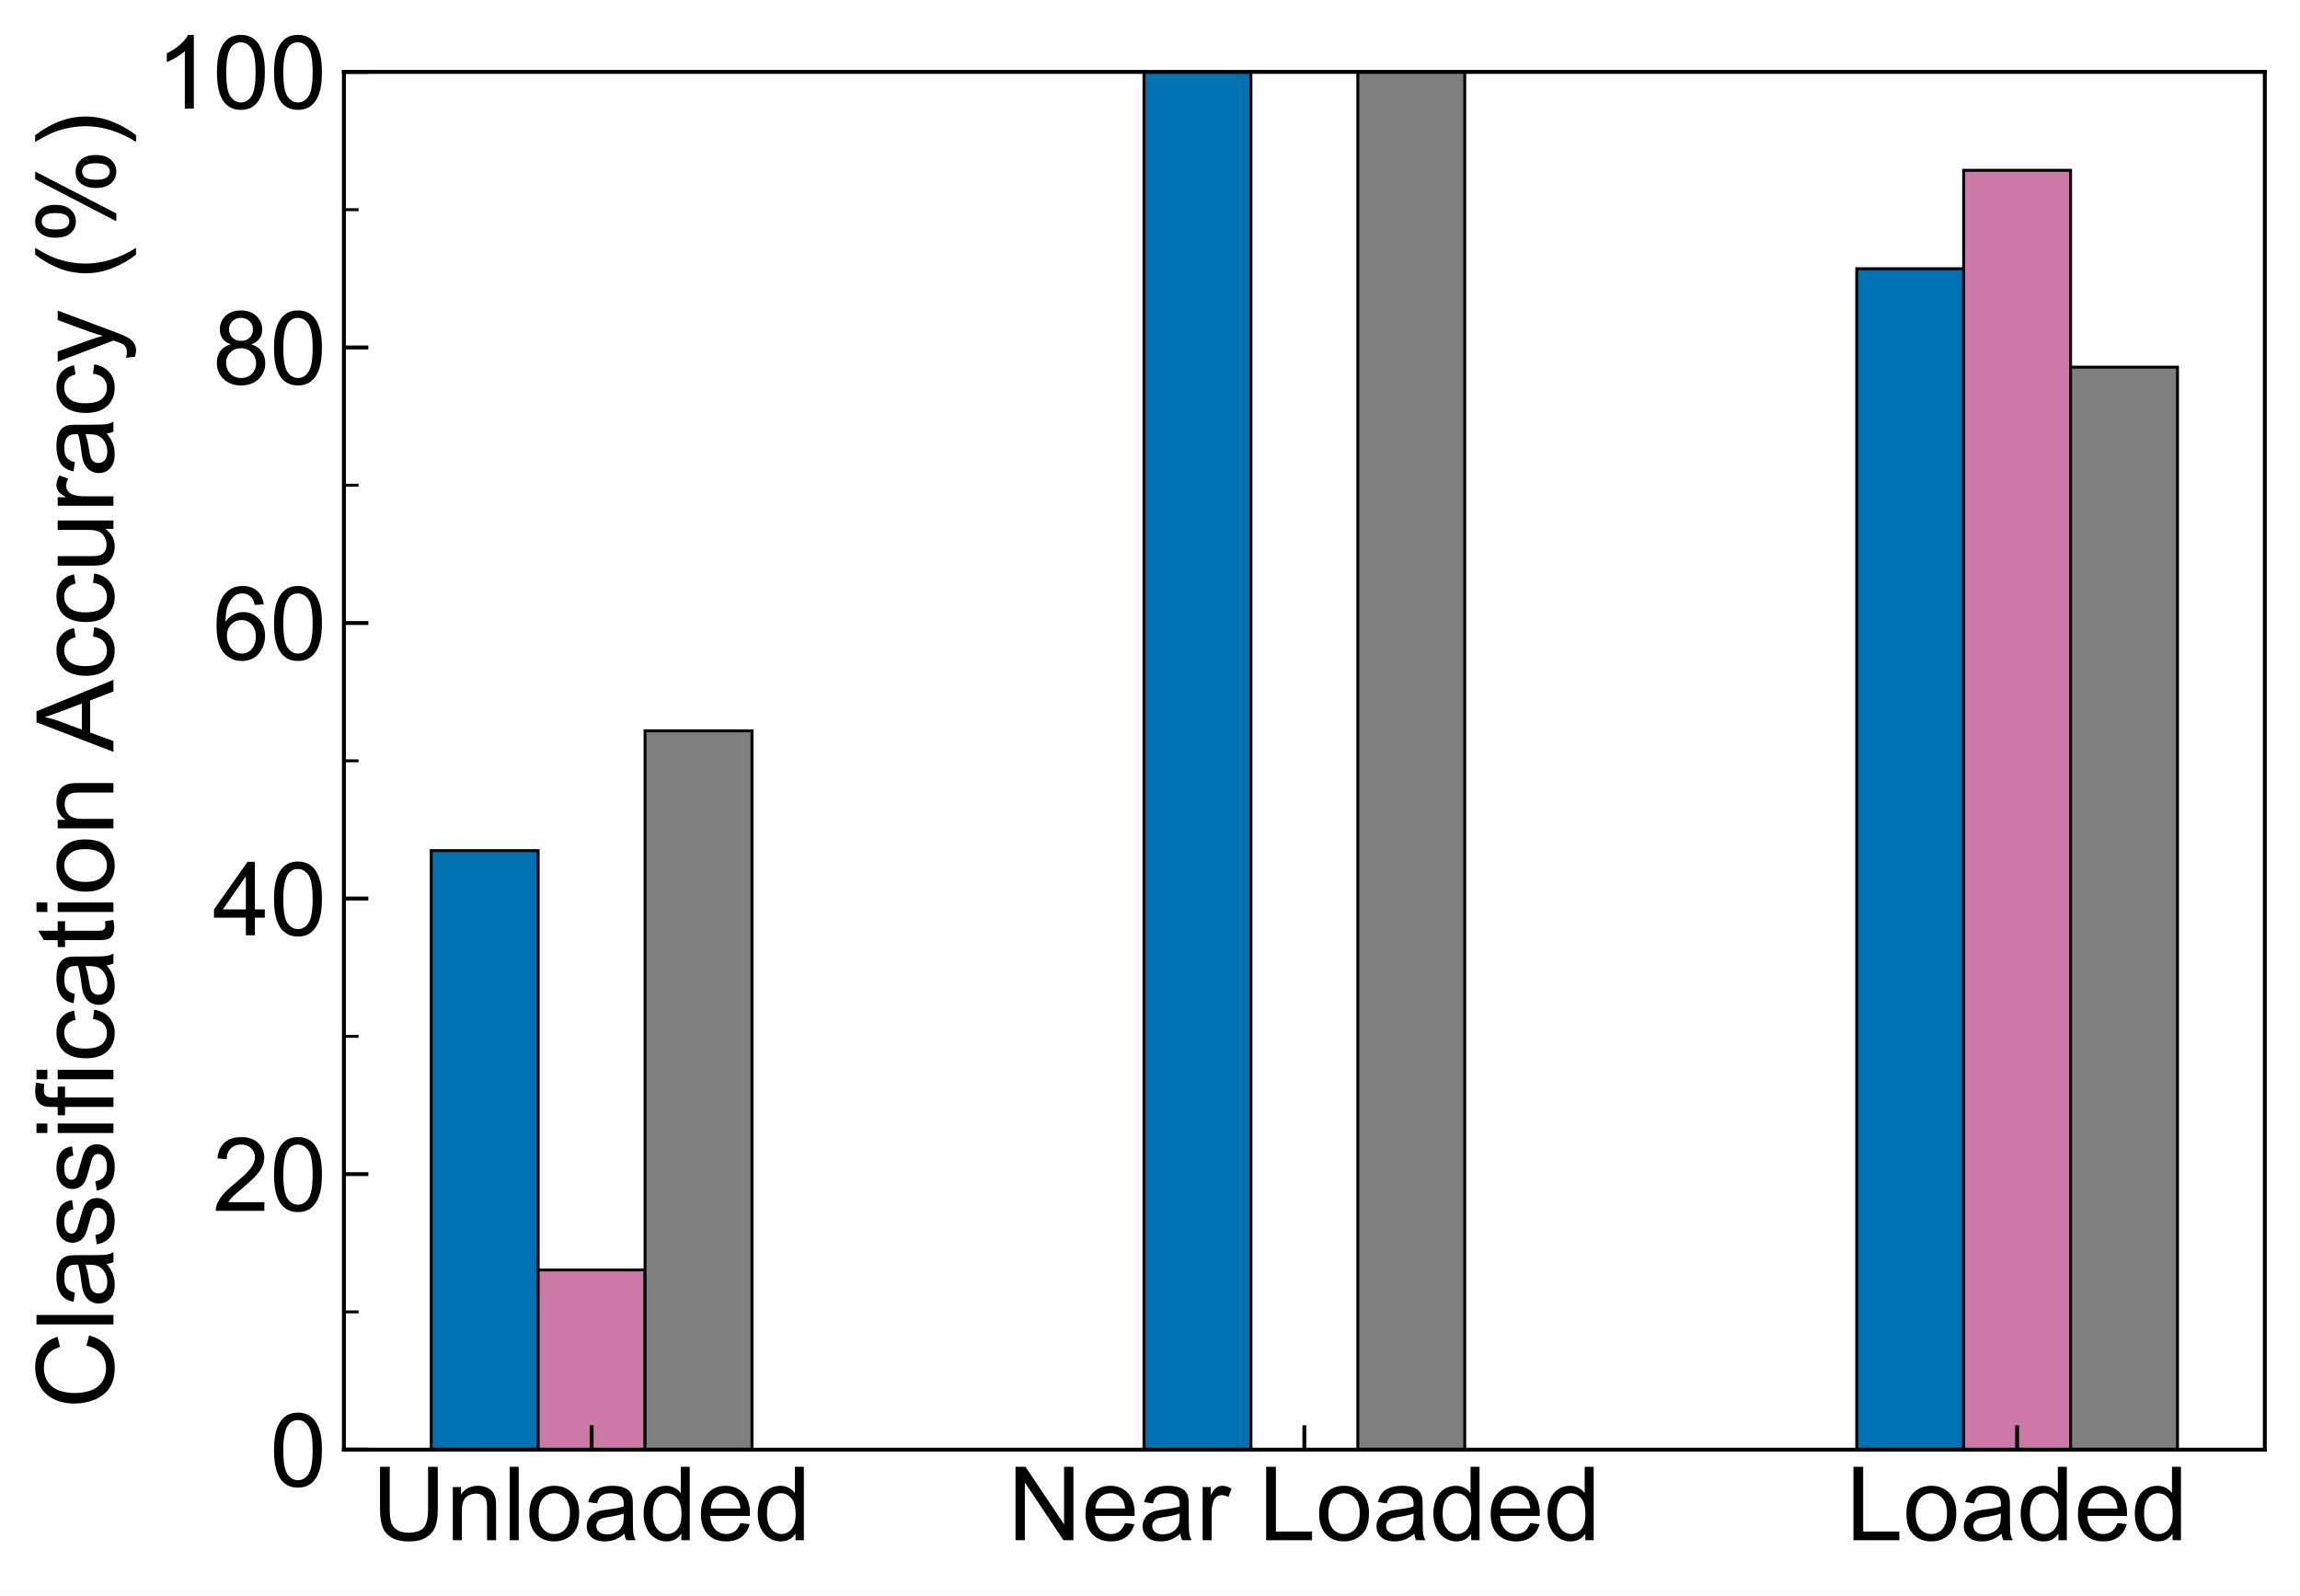
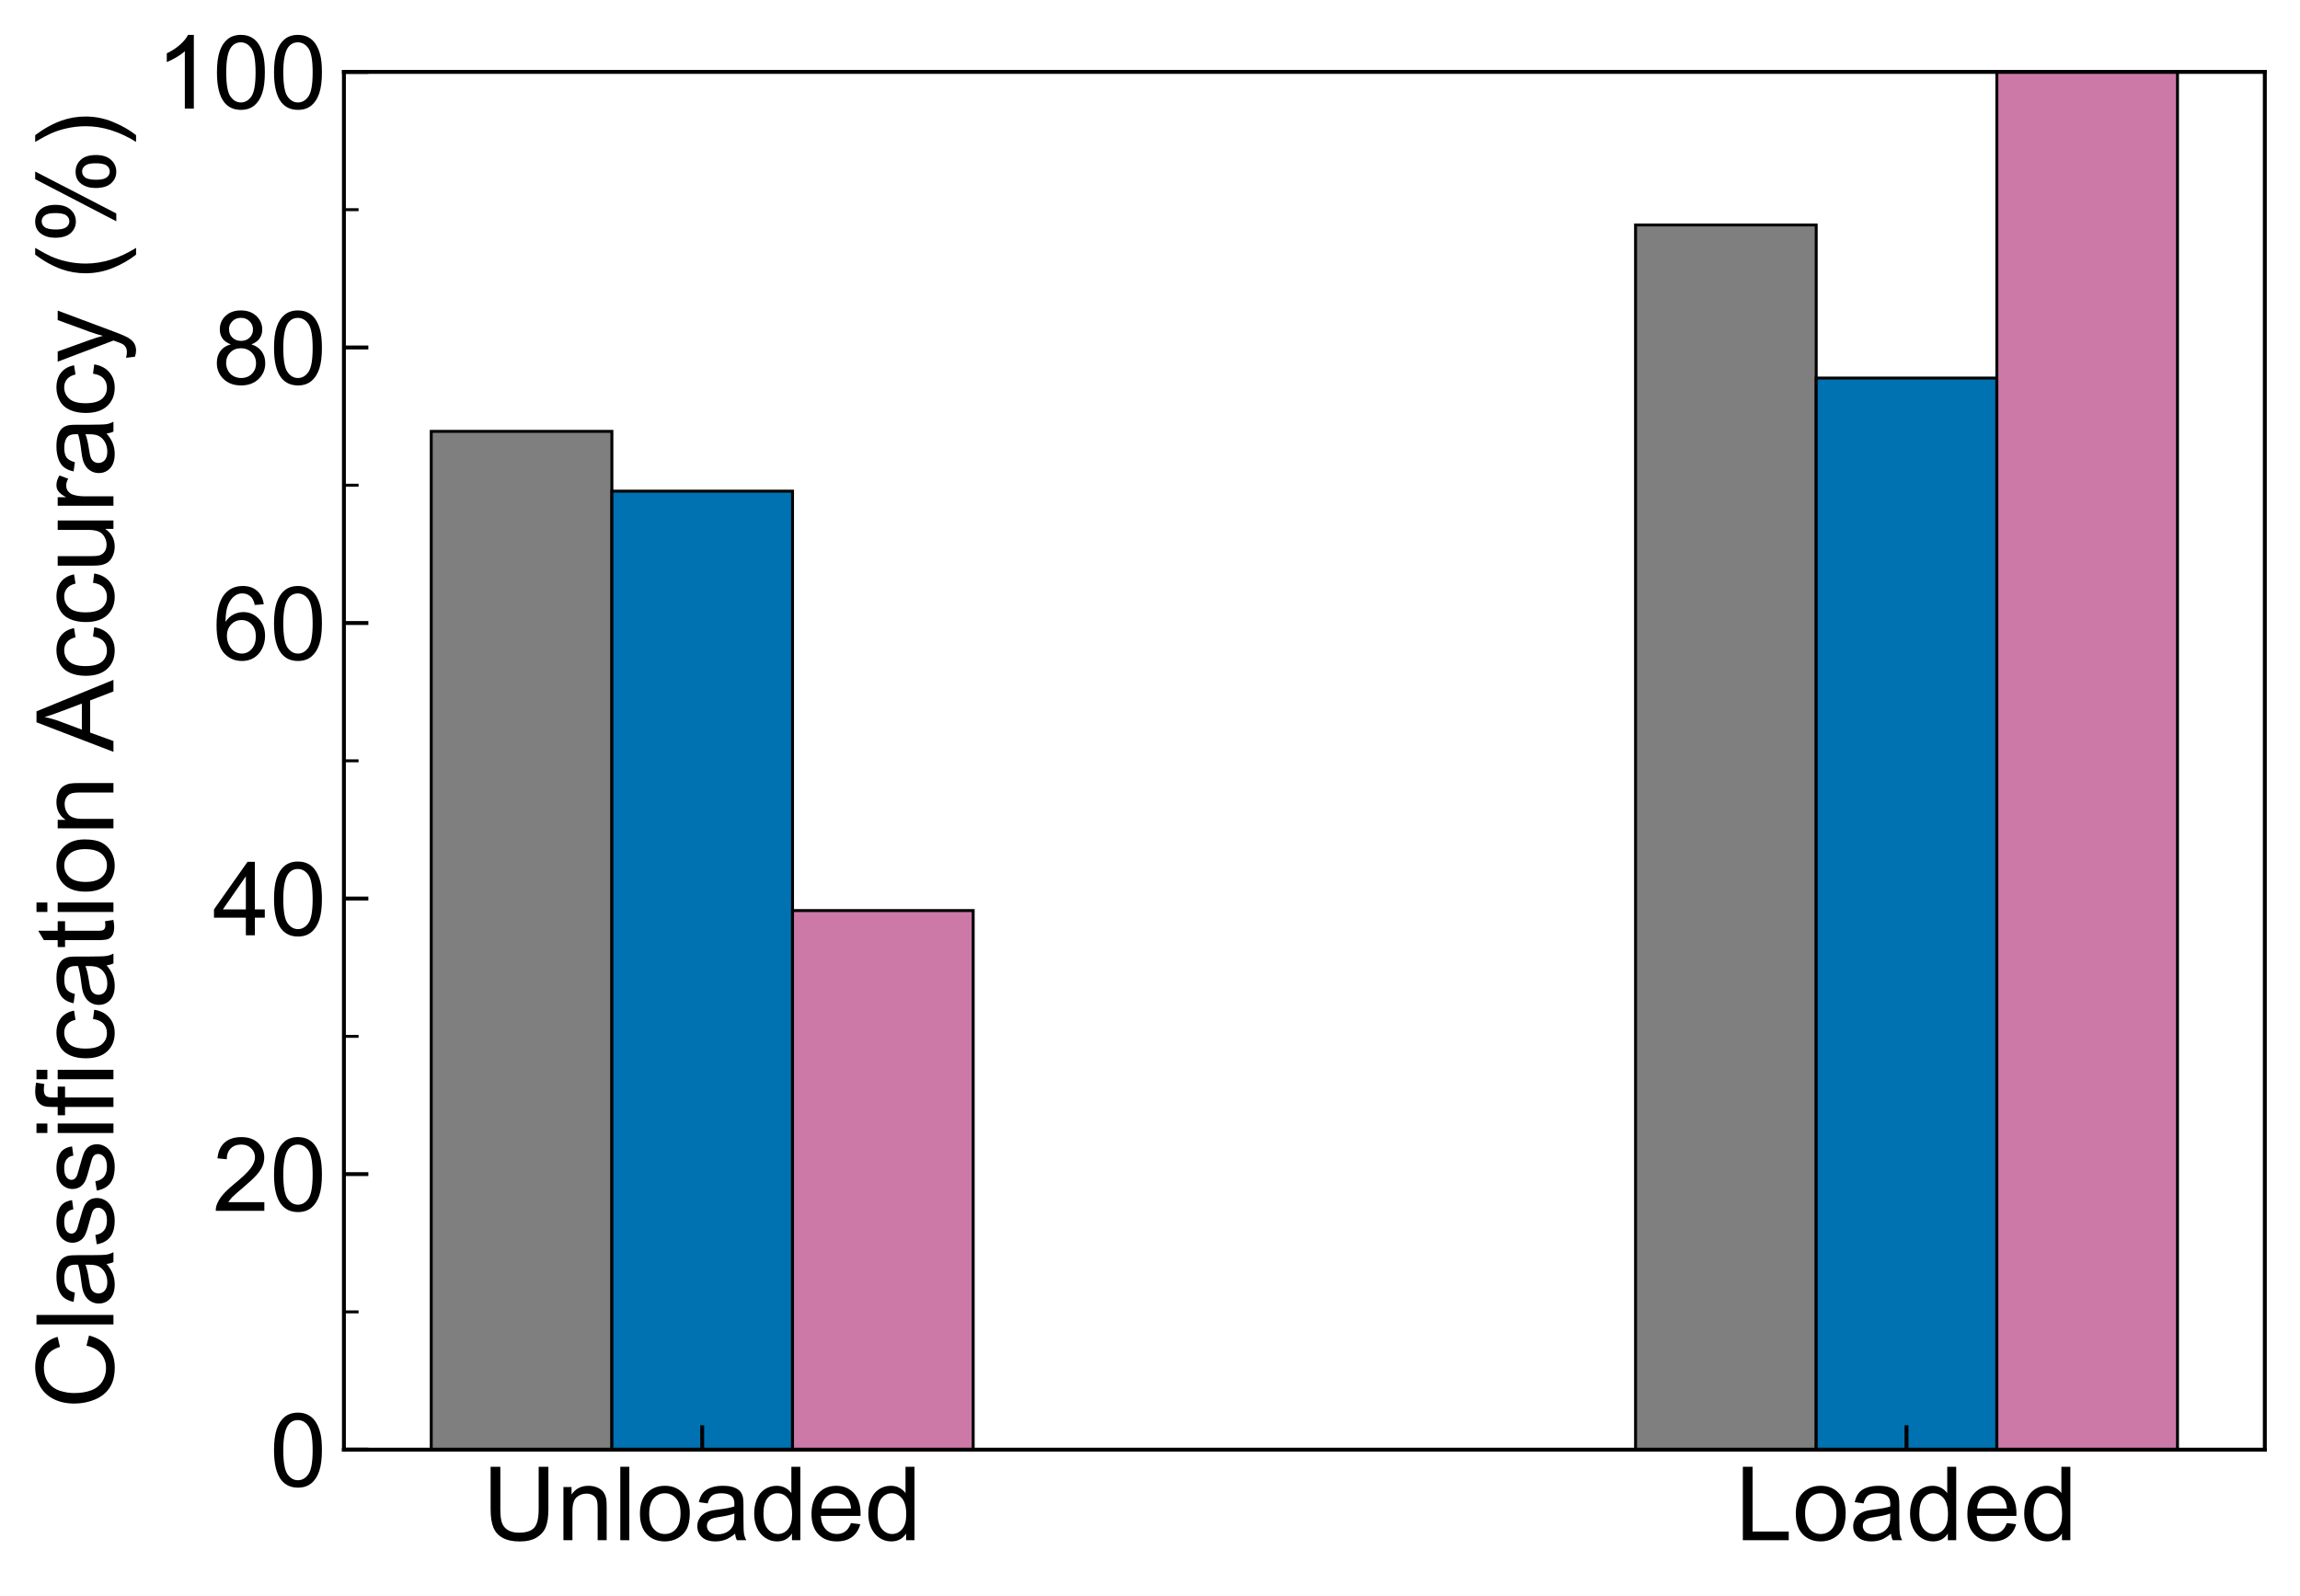
<svg xmlns="http://www.w3.org/2000/svg" xmlns:xlink="http://www.w3.org/1999/xlink" width="470.67pt" height="326.601pt" viewBox="0 0 470.67 326.601" version="1.1">
  <defs>
    <style type="text/css">*{stroke-linejoin: round; stroke-linecap: butt}</style>
  </defs>
  <g id="figure_1">
    <g id="patch_1">
      <path d="M 0 326.601  L 470.67 326.601  L 470.67 0  L 0 0  z " style="fill: #ffffff" />
    </g>
    <g id="axes_1">
      <g id="patch_2">
        <path d="M 70.38 296.696  L 463.47 296.696  L 463.47 14.716  L 70.38 14.716  z " style="fill: #ffffff" />
      </g>
      <g id="patch_3">
-         <path d="M 88.247 296.696  L 110.126 296.696  L 110.126 174.096  L 88.247 174.096  z " clip-path="url(#p64115799b4)" style="fill: #0072b2; stroke: #000000; stroke-width: 0.6; stroke-linejoin: miter" />
+         <path d="M 88.247 296.696  L 125.215 296.696  L 125.215 88.284  L 88.247 88.284  z " clip-path="url(#p2bccd5e691)" style="fill: #7f7f7f; stroke: #000000; stroke-width: 0.6; stroke-linejoin: miter" />
      </g>
      <g id="patch_4">
-         <path d="M 234.106 296.696  L 255.985 296.696  L 255.985 14.716  L 234.106 14.716  z " clip-path="url(#p64115799b4)" style="fill: #0072b2; stroke: #000000; stroke-width: 0.6; stroke-linejoin: miter" />
+         <path d="M 334.699 296.696  L 371.666 296.696  L 371.666 46.044  L 334.699 46.044  z " clip-path="url(#p2bccd5e691)" style="fill: #7f7f7f; stroke: #000000; stroke-width: 0.6; stroke-linejoin: miter" />
      </g>
      <g id="patch_5">
-         <path d="M 379.965 296.696  L 401.844 296.696  L 401.844 54.999  L 379.965 54.999  z " clip-path="url(#p64115799b4)" style="fill: #0072b2; stroke: #000000; stroke-width: 0.6; stroke-linejoin: miter" />
+         <path d="M 125.215 296.696  L 162.183 296.696  L 162.183 100.522  L 125.215 100.522  z " clip-path="url(#p2bccd5e691)" style="fill: #0072b2; stroke: #000000; stroke-width: 0.6; stroke-linejoin: miter" />
      </g>
      <g id="patch_6">
-         <path d="M 110.126 296.696  L 132.005 296.696  L 132.005 259.916  L 110.126 259.916  z " clip-path="url(#p64115799b4)" style="fill: #cc79a7; stroke: #000000; stroke-width: 0.6; stroke-linejoin: miter" />
+         <path d="M 371.666 296.696  L 408.634 296.696  L 408.634 77.372  L 371.666 77.372  z " clip-path="url(#p2bccd5e691)" style="fill: #0072b2; stroke: #000000; stroke-width: 0.6; stroke-linejoin: miter" />
      </g>
      <g id="patch_7">
-         <path d="M 255.985 296.696  L 277.864 296.696  L 277.864 296.696  L 255.985 296.696  z " clip-path="url(#p64115799b4)" style="fill: #cc79a7; stroke: #000000; stroke-width: 0.6; stroke-linejoin: miter" />
+         <path d="M 162.183 296.696  L 199.15 296.696  L 199.15 186.357  L 162.183 186.357  z " clip-path="url(#p2bccd5e691)" style="fill: #cc79a7; stroke: #000000; stroke-width: 0.6; stroke-linejoin: miter" />
      </g>
      <g id="patch_8">
-         <path d="M 401.844 296.696  L 423.723 296.696  L 423.723 34.857  L 401.844 34.857  z " clip-path="url(#p64115799b4)" style="fill: #cc79a7; stroke: #000000; stroke-width: 0.6; stroke-linejoin: miter" />
-       </g>
-       <g id="patch_9">
-         <path d="M 132.005 296.696  L 153.884 296.696  L 153.884 149.576  L 132.005 149.576  z " clip-path="url(#p64115799b4)" style="fill: #7f7f7f; stroke: #000000; stroke-width: 0.6; stroke-linejoin: miter" />
-       </g>
-       <g id="patch_10">
-         <path d="M 277.864 296.696  L 299.743 296.696  L 299.743 14.716  L 277.864 14.716  z " clip-path="url(#p64115799b4)" style="fill: #7f7f7f; stroke: #000000; stroke-width: 0.6; stroke-linejoin: miter" />
-       </g>
-       <g id="patch_11">
-         <path d="M 423.723 296.696  L 445.602 296.696  L 445.602 75.14  L 423.723 75.14  z " clip-path="url(#p64115799b4)" style="fill: #7f7f7f; stroke: #000000; stroke-width: 0.6; stroke-linejoin: miter" />
+         <path d="M 408.634 296.696  L 445.602 296.696  L 445.602 14.716  L 408.634 14.716  z " clip-path="url(#p2bccd5e691)" style="fill: #cc79a7; stroke: #000000; stroke-width: 0.6; stroke-linejoin: miter" />
      </g>
      <g id="matplotlib.axis_1">
        <g id="xtick_1">
          <g id="line2d_1">
            <defs>
-               <path id="m97ee48495f" d="M 0 0  L 0 -5  " style="stroke: #000000; stroke-width: 0.8" />
-             </defs>
-             <g>
-               <use xlink:href="#m97ee48495f" x="121.066" y="296.696" style="stroke: #000000; stroke-width: 0.8" />
+               <path id="mf33d0c3458" d="M 0 0  L 0 -5  " style="stroke: #000000; stroke-width: 0.8" />
+             </defs>
+             <g>
+               <use xlink:href="#mf33d0c3458" x="143.699" y="296.696" style="stroke: #000000; stroke-width: 0.8" />
            </g>
          </g>
          <g id="text_1">
-             <g transform="translate(76.11569 315.2271) scale(0.21 -0.21)">
+             <g transform="translate(98.74898 315.2271) scale(0.21 -0.21)">
              <defs>
                <path id="ArialMT-55" d="M 3500 4581  L 4106 4581  L 4106 1934  Q 4106 1244 3950 837  Q 3794 431 3386 176  Q 2978 -78 2316 -78  Q 1672 -78 1262 144  Q 853 366 678 786  Q 503 1206 503 1934  L 503 4581  L 1109 4581  L 1109 1938  Q 1109 1341 1220 1058  Q 1331 775 1601 622  Q 1872 469 2263 469  Q 2931 469 3215 772  Q 3500 1075 3500 1938  L 3500 4581  z " transform="scale(0.015625)" />
                <path id="ArialMT-6e" d="M 422 0  L 422 3319  L 928 3319  L 928 2847  Q 1294 3394 1984 3394  Q 2284 3394 2536 3286  Q 2788 3178 2913 3003  Q 3038 2828 3088 2588  Q 3119 2431 3119 2041  L 3119 0  L 2556 0  L 2556 2019  Q 2556 2363 2490 2533  Q 2425 2703 2258 2804  Q 2091 2906 1866 2906  Q 1506 2906 1245 2678  Q 984 2450 984 1813  L 984 0  L 422 0  z " transform="scale(0.015625)" />
                <path id="ArialMT-6c" d="M 409 0  L 409 4581  L 972 4581  L 972 0  L 409 0  z " transform="scale(0.015625)" />
                <path id="ArialMT-6f" d="M 213 1659  Q 213 2581 725 3025  Q 1153 3394 1769 3394  Q 2453 3394 2887 2945  Q 3322 2497 3322 1706  Q 3322 1066 3130 698  Q 2938 331 2570 128  Q 2203 -75 1769 -75  Q 1072 -75 642 372  Q 213 819 213 1659  z M 791 1659  Q 791 1022 1069 705  Q 1347 388 1769 388  Q 2188 388 2466 706  Q 2744 1025 2744 1678  Q 2744 2294 2464 2611  Q 2184 2928 1769 2928  Q 1347 2928 1069 2612  Q 791 2297 791 1659  z " transform="scale(0.015625)" />
                <path id="ArialMT-61" d="M 2588 409  Q 2275 144 1986 34  Q 1697 -75 1366 -75  Q 819 -75 525 192  Q 231 459 231 875  Q 231 1119 342 1320  Q 453 1522 633 1644  Q 813 1766 1038 1828  Q 1203 1872 1538 1913  Q 2219 1994 2541 2106  Q 2544 2222 2544 2253  Q 2544 2597 2384 2738  Q 2169 2928 1744 2928  Q 1347 2928 1158 2789  Q 969 2650 878 2297  L 328 2372  Q 403 2725 575 2942  Q 747 3159 1072 3276  Q 1397 3394 1825 3394  Q 2250 3394 2515 3294  Q 2781 3194 2906 3042  Q 3031 2891 3081 2659  Q 3109 2516 3109 2141  L 3109 1391  Q 3109 606 3145 398  Q 3181 191 3288 0  L 2700 0  Q 2613 175 2588 409  z M 2541 1666  Q 2234 1541 1622 1453  Q 1275 1403 1131 1340  Q 988 1278 909 1158  Q 831 1038 831 891  Q 831 666 1001 516  Q 1172 366 1500 366  Q 1825 366 2078 508  Q 2331 650 2450 897  Q 2541 1088 2541 1459  L 2541 1666  z " transform="scale(0.015625)" />
                <path id="ArialMT-64" d="M 2575 0  L 2575 419  Q 2259 -75 1647 -75  Q 1250 -75 917 144  Q 584 363 401 755  Q 219 1147 219 1656  Q 219 2153 384 2558  Q 550 2963 881 3178  Q 1213 3394 1622 3394  Q 1922 3394 2156 3267  Q 2391 3141 2538 2938  L 2538 4581  L 3097 4581  L 3097 0  L 2575 0  z M 797 1656  Q 797 1019 1065 703  Q 1334 388 1700 388  Q 2069 388 2326 689  Q 2584 991 2584 1609  Q 2584 2291 2321 2609  Q 2059 2928 1675 2928  Q 1300 2928 1048 2622  Q 797 2316 797 1656  z " transform="scale(0.015625)" />
                <path id="ArialMT-65" d="M 2694 1069  L 3275 997  Q 3138 488 2766 206  Q 2394 -75 1816 -75  Q 1088 -75 661 373  Q 234 822 234 1631  Q 234 2469 665 2931  Q 1097 3394 1784 3394  Q 2450 3394 2872 2941  Q 3294 2488 3294 1666  Q 3294 1616 3291 1516  L 816 1516  Q 847 969 1125 678  Q 1403 388 1819 388  Q 2128 388 2347 550  Q 2566 713 2694 1069  z M 847 1978  L 2700 1978  Q 2663 2397 2488 2606  Q 2219 2931 1791 2931  Q 1403 2931 1139 2672  Q 875 2413 847 1978  z " transform="scale(0.015625)" />
              </defs>
              <use xlink:href="#ArialMT-55" />
              <use xlink:href="#ArialMT-6e" x="72.217" />
              <use xlink:href="#ArialMT-6c" x="127.832" />
              <use xlink:href="#ArialMT-6f" x="150.049" />
              <use xlink:href="#ArialMT-61" x="205.664" />
              <use xlink:href="#ArialMT-64" x="261.279" />
              <use xlink:href="#ArialMT-65" x="316.895" />
              <use xlink:href="#ArialMT-64" x="372.51" />
            </g>
          </g>
        </g>
        <g id="xtick_2">
          <g id="line2d_2">
            <g>
-               <use xlink:href="#m97ee48495f" x="266.925" y="296.696" style="stroke: #000000; stroke-width: 0.8" />
+               <use xlink:href="#mf33d0c3458" x="390.15" y="296.696" style="stroke: #000000; stroke-width: 0.8" />
            </g>
          </g>
          <g id="text_2">
-             <g transform="translate(206.2165 315.2271) scale(0.21 -0.21)">
-               <defs>
-                 <path id="ArialMT-4e" d="M 488 0  L 488 4581  L 1109 4581  L 3516 984  L 3516 4581  L 4097 4581  L 4097 0  L 3475 0  L 1069 3600  L 1069 0  L 488 0  z " transform="scale(0.015625)" />
-                 <path id="ArialMT-72" d="M 416 0  L 416 3319  L 922 3319  L 922 2816  Q 1116 3169 1280 3281  Q 1444 3394 1641 3394  Q 1925 3394 2219 3213  L 2025 2691  Q 1819 2813 1613 2813  Q 1428 2813 1281 2702  Q 1134 2591 1072 2394  Q 978 2094 978 1738  L 978 0  L 416 0  z " transform="scale(0.015625)" />
-                 <path id="ArialMT-20" transform="scale(0.015625)" />
+             <g transform="translate(355.1163 315.2271) scale(0.21 -0.21)">
+               <defs>
                <path id="ArialMT-4c" d="M 469 0  L 469 4581  L 1075 4581  L 1075 541  L 3331 541  L 3331 0  L 469 0  z " transform="scale(0.015625)" />
              </defs>
-               <use xlink:href="#ArialMT-4e" />
-               <use xlink:href="#ArialMT-65" x="72.217" />
-               <use xlink:href="#ArialMT-61" x="127.832" />
-               <use xlink:href="#ArialMT-72" x="183.447" />
-               <use xlink:href="#ArialMT-20" x="216.748" />
-               <use xlink:href="#ArialMT-4c" x="244.531" />
-               <use xlink:href="#ArialMT-6f" x="300.146" />
-               <use xlink:href="#ArialMT-61" x="355.762" />
-               <use xlink:href="#ArialMT-64" x="411.377" />
-               <use xlink:href="#ArialMT-65" x="466.992" />
-               <use xlink:href="#ArialMT-64" x="522.607" />
-             </g>
-           </g>
-         </g>
-         <g id="xtick_3">
-           <g id="line2d_3">
-             <g>
-               <use xlink:href="#m97ee48495f" x="412.784" y="296.696" style="stroke: #000000; stroke-width: 0.8" />
-             </g>
-           </g>
-           <g id="text_3">
-             <g transform="translate(377.7496 315.2271) scale(0.21 -0.21)">
              <use xlink:href="#ArialMT-4c" />
              <use xlink:href="#ArialMT-6f" x="55.615" />
              <use xlink:href="#ArialMT-61" x="111.23" />
              <use xlink:href="#ArialMT-64" x="166.846" />
              <use xlink:href="#ArialMT-65" x="222.461" />
              <use xlink:href="#ArialMT-64" x="278.076" />
            </g>
          </g>
        </g>
      </g>
      <g id="matplotlib.axis_2">
        <g id="ytick_1">
+           <g id="line2d_3">
+             <defs>
+               <path id="m6d0bab5be8" d="M 0 0  L 5 0  " style="stroke: #000000; stroke-width: 0.8" />
+             </defs>
+             <g>
+               <use xlink:href="#m6d0bab5be8" x="70.38" y="296.696" style="stroke: #000000; stroke-width: 0.8" />
+             </g>
+           </g>
+           <g id="text_3">
+             <g transform="translate(55.20156 304.2114) scale(0.21 -0.21)">
+               <defs>
+                 <path id="ArialMT-30" d="M 266 2259  Q 266 3072 433 3567  Q 600 4063 929 4331  Q 1259 4600 1759 4600  Q 2128 4600 2406 4451  Q 2684 4303 2865 4023  Q 3047 3744 3150 3342  Q 3253 2941 3253 2259  Q 3253 1453 3087 958  Q 2922 463 2592 192  Q 2263 -78 1759 -78  Q 1097 -78 719 397  Q 266 969 266 2259  z M 844 2259  Q 844 1131 1108 757  Q 1372 384 1759 384  Q 2147 384 2411 759  Q 2675 1134 2675 2259  Q 2675 3391 2411 3762  Q 2147 4134 1753 4134  Q 1366 4134 1134 3806  Q 844 3388 844 2259  z " transform="scale(0.015625)" />
+               </defs>
+               <use xlink:href="#ArialMT-30" />
+             </g>
+           </g>
+         </g>
+         <g id="ytick_2">
          <g id="line2d_4">
-             <defs>
-               <path id="m6734d30a91" d="M 0 0  L 5 0  " style="stroke: #000000; stroke-width: 0.8" />
-             </defs>
-             <g>
-               <use xlink:href="#m6734d30a91" x="70.38" y="296.696" style="stroke: #000000; stroke-width: 0.8" />
+             <g>
+               <use xlink:href="#m6d0bab5be8" x="70.38" y="240.3" style="stroke: #000000; stroke-width: 0.8" />
            </g>
          </g>
          <g id="text_4">
-             <g transform="translate(55.20156 304.2114) scale(0.21 -0.21)">
-               <defs>
-                 <path id="ArialMT-30" d="M 266 2259  Q 266 3072 433 3567  Q 600 4063 929 4331  Q 1259 4600 1759 4600  Q 2128 4600 2406 4451  Q 2684 4303 2865 4023  Q 3047 3744 3150 3342  Q 3253 2941 3253 2259  Q 3253 1453 3087 958  Q 2922 463 2592 192  Q 2263 -78 1759 -78  Q 1097 -78 719 397  Q 266 969 266 2259  z M 844 2259  Q 844 1131 1108 757  Q 1372 384 1759 384  Q 2147 384 2411 759  Q 2675 1134 2675 2259  Q 2675 3391 2411 3762  Q 2147 4134 1753 4134  Q 1366 4134 1134 3806  Q 844 3388 844 2259  z " transform="scale(0.015625)" />
-               </defs>
-               <use xlink:href="#ArialMT-30" />
-             </g>
-           </g>
-         </g>
-         <g id="ytick_2">
+             <g transform="translate(43.52359 247.8154) scale(0.21 -0.21)">
+               <defs>
+                 <path id="ArialMT-32" d="M 3222 541  L 3222 0  L 194 0  Q 188 203 259 391  Q 375 700 629 1000  Q 884 1300 1366 1694  Q 2113 2306 2375 2664  Q 2638 3022 2638 3341  Q 2638 3675 2398 3904  Q 2159 4134 1775 4134  Q 1369 4134 1125 3890  Q 881 3647 878 3216  L 300 3275  Q 359 3922 746 4261  Q 1134 4600 1788 4600  Q 2447 4600 2831 4234  Q 3216 3869 3216 3328  Q 3216 3053 3103 2787  Q 2991 2522 2730 2228  Q 2469 1934 1863 1422  Q 1356 997 1212 845  Q 1069 694 975 541  L 3222 541  z " transform="scale(0.015625)" />
+               </defs>
+               <use xlink:href="#ArialMT-32" />
+               <use xlink:href="#ArialMT-30" x="55.615" />
+             </g>
+           </g>
+         </g>
+         <g id="ytick_3">
          <g id="line2d_5">
            <g>
-               <use xlink:href="#m6734d30a91" x="70.38" y="240.3" style="stroke: #000000; stroke-width: 0.8" />
+               <use xlink:href="#m6d0bab5be8" x="70.38" y="183.904" style="stroke: #000000; stroke-width: 0.8" />
            </g>
          </g>
          <g id="text_5">
-             <g transform="translate(43.52359 247.8154) scale(0.21 -0.21)">
-               <defs>
-                 <path id="ArialMT-32" d="M 3222 541  L 3222 0  L 194 0  Q 188 203 259 391  Q 375 700 629 1000  Q 884 1300 1366 1694  Q 2113 2306 2375 2664  Q 2638 3022 2638 3341  Q 2638 3675 2398 3904  Q 2159 4134 1775 4134  Q 1369 4134 1125 3890  Q 881 3647 878 3216  L 300 3275  Q 359 3922 746 4261  Q 1134 4600 1788 4600  Q 2447 4600 2831 4234  Q 3216 3869 3216 3328  Q 3216 3053 3103 2787  Q 2991 2522 2730 2228  Q 2469 1934 1863 1422  Q 1356 997 1212 845  Q 1069 694 975 541  L 3222 541  z " transform="scale(0.015625)" />
-               </defs>
-               <use xlink:href="#ArialMT-32" />
-               <use xlink:href="#ArialMT-30" x="55.615" />
-             </g>
-           </g>
-         </g>
-         <g id="ytick_3">
+             <g transform="translate(43.52359 191.4194) scale(0.21 -0.21)">
+               <defs>
+                 <path id="ArialMT-34" d="M 2069 0  L 2069 1097  L 81 1097  L 81 1613  L 2172 4581  L 2631 4581  L 2631 1613  L 3250 1613  L 3250 1097  L 2631 1097  L 2631 0  L 2069 0  z M 2069 1613  L 2069 3678  L 634 1613  L 2069 1613  z " transform="scale(0.015625)" />
+               </defs>
+               <use xlink:href="#ArialMT-34" />
+               <use xlink:href="#ArialMT-30" x="55.615" />
+             </g>
+           </g>
+         </g>
+         <g id="ytick_4">
          <g id="line2d_6">
            <g>
-               <use xlink:href="#m6734d30a91" x="70.38" y="183.904" style="stroke: #000000; stroke-width: 0.8" />
+               <use xlink:href="#m6d0bab5be8" x="70.38" y="127.508" style="stroke: #000000; stroke-width: 0.8" />
            </g>
          </g>
          <g id="text_6">
-             <g transform="translate(43.52359 191.4194) scale(0.21 -0.21)">
-               <defs>
-                 <path id="ArialMT-34" d="M 2069 0  L 2069 1097  L 81 1097  L 81 1613  L 2172 4581  L 2631 4581  L 2631 1613  L 3250 1613  L 3250 1097  L 2631 1097  L 2631 0  L 2069 0  z M 2069 1613  L 2069 3678  L 634 1613  L 2069 1613  z " transform="scale(0.015625)" />
-               </defs>
-               <use xlink:href="#ArialMT-34" />
-               <use xlink:href="#ArialMT-30" x="55.615" />
-             </g>
-           </g>
-         </g>
-         <g id="ytick_4">
+             <g transform="translate(43.52359 135.0234) scale(0.21 -0.21)">
+               <defs>
+                 <path id="ArialMT-36" d="M 3184 3459  L 2625 3416  Q 2550 3747 2413 3897  Q 2184 4138 1850 4138  Q 1581 4138 1378 3988  Q 1113 3794 959 3422  Q 806 3050 800 2363  Q 1003 2672 1297 2822  Q 1591 2972 1913 2972  Q 2475 2972 2870 2558  Q 3266 2144 3266 1488  Q 3266 1056 3080 686  Q 2894 316 2569 119  Q 2244 -78 1831 -78  Q 1128 -78 684 439  Q 241 956 241 2144  Q 241 3472 731 4075  Q 1159 4600 1884 4600  Q 2425 4600 2770 4297  Q 3116 3994 3184 3459  z M 888 1484  Q 888 1194 1011 928  Q 1134 663 1356 523  Q 1578 384 1822 384  Q 2178 384 2434 671  Q 2691 959 2691 1453  Q 2691 1928 2437 2201  Q 2184 2475 1800 2475  Q 1419 2475 1153 2201  Q 888 1928 888 1484  z " transform="scale(0.015625)" />
+               </defs>
+               <use xlink:href="#ArialMT-36" />
+               <use xlink:href="#ArialMT-30" x="55.615" />
+             </g>
+           </g>
+         </g>
+         <g id="ytick_5">
          <g id="line2d_7">
            <g>
-               <use xlink:href="#m6734d30a91" x="70.38" y="127.508" style="stroke: #000000; stroke-width: 0.8" />
+               <use xlink:href="#m6d0bab5be8" x="70.38" y="71.112" style="stroke: #000000; stroke-width: 0.8" />
            </g>
          </g>
          <g id="text_7">
-             <g transform="translate(43.52359 135.0234) scale(0.21 -0.21)">
-               <defs>
-                 <path id="ArialMT-36" d="M 3184 3459  L 2625 3416  Q 2550 3747 2413 3897  Q 2184 4138 1850 4138  Q 1581 4138 1378 3988  Q 1113 3794 959 3422  Q 806 3050 800 2363  Q 1003 2672 1297 2822  Q 1591 2972 1913 2972  Q 2475 2972 2870 2558  Q 3266 2144 3266 1488  Q 3266 1056 3080 686  Q 2894 316 2569 119  Q 2244 -78 1831 -78  Q 1128 -78 684 439  Q 241 956 241 2144  Q 241 3472 731 4075  Q 1159 4600 1884 4600  Q 2425 4600 2770 4297  Q 3116 3994 3184 3459  z M 888 1484  Q 888 1194 1011 928  Q 1134 663 1356 523  Q 1578 384 1822 384  Q 2178 384 2434 671  Q 2691 959 2691 1453  Q 2691 1928 2437 2201  Q 2184 2475 1800 2475  Q 1419 2475 1153 2201  Q 888 1928 888 1484  z " transform="scale(0.015625)" />
-               </defs>
-               <use xlink:href="#ArialMT-36" />
-               <use xlink:href="#ArialMT-30" x="55.615" />
-             </g>
-           </g>
-         </g>
-         <g id="ytick_5">
+             <g transform="translate(43.52359 78.62741) scale(0.21 -0.21)">
+               <defs>
+                 <path id="ArialMT-38" d="M 1131 2484  Q 781 2613 612 2850  Q 444 3088 444 3419  Q 444 3919 803 4259  Q 1163 4600 1759 4600  Q 2359 4600 2725 4251  Q 3091 3903 3091 3403  Q 3091 3084 2923 2848  Q 2756 2613 2416 2484  Q 2838 2347 3058 2040  Q 3278 1734 3278 1309  Q 3278 722 2862 322  Q 2447 -78 1769 -78  Q 1091 -78 675 323  Q 259 725 259 1325  Q 259 1772 486 2073  Q 713 2375 1131 2484  z M 1019 3438  Q 1019 3113 1228 2906  Q 1438 2700 1772 2700  Q 2097 2700 2305 2904  Q 2513 3109 2513 3406  Q 2513 3716 2298 3927  Q 2084 4138 1766 4138  Q 1444 4138 1231 3931  Q 1019 3725 1019 3438  z M 838 1322  Q 838 1081 952 856  Q 1066 631 1291 507  Q 1516 384 1775 384  Q 2178 384 2440 643  Q 2703 903 2703 1303  Q 2703 1709 2433 1975  Q 2163 2241 1756 2241  Q 1359 2241 1098 1978  Q 838 1716 838 1322  z " transform="scale(0.015625)" />
+               </defs>
+               <use xlink:href="#ArialMT-38" />
+               <use xlink:href="#ArialMT-30" x="55.615" />
+             </g>
+           </g>
+         </g>
+         <g id="ytick_6">
          <g id="line2d_8">
            <g>
-               <use xlink:href="#m6734d30a91" x="70.38" y="71.112" style="stroke: #000000; stroke-width: 0.8" />
+               <use xlink:href="#m6d0bab5be8" x="70.38" y="14.716" style="stroke: #000000; stroke-width: 0.8" />
            </g>
          </g>
          <g id="text_8">
-             <g transform="translate(43.52359 78.62741) scale(0.21 -0.21)">
-               <defs>
-                 <path id="ArialMT-38" d="M 1131 2484  Q 781 2613 612 2850  Q 444 3088 444 3419  Q 444 3919 803 4259  Q 1163 4600 1759 4600  Q 2359 4600 2725 4251  Q 3091 3903 3091 3403  Q 3091 3084 2923 2848  Q 2756 2613 2416 2484  Q 2838 2347 3058 2040  Q 3278 1734 3278 1309  Q 3278 722 2862 322  Q 2447 -78 1769 -78  Q 1091 -78 675 323  Q 259 725 259 1325  Q 259 1772 486 2073  Q 713 2375 1131 2484  z M 1019 3438  Q 1019 3113 1228 2906  Q 1438 2700 1772 2700  Q 2097 2700 2305 2904  Q 2513 3109 2513 3406  Q 2513 3716 2298 3927  Q 2084 4138 1766 4138  Q 1444 4138 1231 3931  Q 1019 3725 1019 3438  z M 838 1322  Q 838 1081 952 856  Q 1066 631 1291 507  Q 1516 384 1775 384  Q 2178 384 2440 643  Q 2703 903 2703 1303  Q 2703 1709 2433 1975  Q 2163 2241 1756 2241  Q 1359 2241 1098 1978  Q 838 1716 838 1322  z " transform="scale(0.015625)" />
-               </defs>
-               <use xlink:href="#ArialMT-38" />
-               <use xlink:href="#ArialMT-30" x="55.615" />
-             </g>
-           </g>
-         </g>
-         <g id="ytick_6">
+             <g transform="translate(31.84562 22.23141) scale(0.21 -0.21)">
+               <defs>
+                 <path id="ArialMT-31" d="M 2384 0  L 1822 0  L 1822 3584  Q 1619 3391 1289 3197  Q 959 3003 697 2906  L 697 3450  Q 1169 3672 1522 3987  Q 1875 4303 2022 4600  L 2384 4600  L 2384 0  z " transform="scale(0.015625)" />
+               </defs>
+               <use xlink:href="#ArialMT-31" />
+               <use xlink:href="#ArialMT-30" x="55.615" />
+               <use xlink:href="#ArialMT-30" x="111.23" />
+             </g>
+           </g>
+         </g>
+         <g id="ytick_7">
          <g id="line2d_9">
-             <g>
-               <use xlink:href="#m6734d30a91" x="70.38" y="14.716" style="stroke: #000000; stroke-width: 0.8" />
-             </g>
-           </g>
-           <g id="text_9">
-             <g transform="translate(31.84562 22.23141) scale(0.21 -0.21)">
-               <defs>
-                 <path id="ArialMT-31" d="M 2384 0  L 1822 0  L 1822 3584  Q 1619 3391 1289 3197  Q 959 3003 697 2906  L 697 3450  Q 1169 3672 1522 3987  Q 1875 4303 2022 4600  L 2384 4600  L 2384 0  z " transform="scale(0.015625)" />
-               </defs>
-               <use xlink:href="#ArialMT-31" />
-               <use xlink:href="#ArialMT-30" x="55.615" />
-               <use xlink:href="#ArialMT-30" x="111.23" />
-             </g>
-           </g>
-         </g>
-         <g id="ytick_7">
+             <defs>
+               <path id="m3e0575837d" d="M 0 0  L 3 0  " style="stroke: #000000; stroke-width: 0.6" />
+             </defs>
+             <g>
+               <use xlink:href="#m3e0575837d" x="70.38" y="268.498" style="stroke: #000000; stroke-width: 0.6" />
+             </g>
+           </g>
+         </g>
+         <g id="ytick_8">
          <g id="line2d_10">
-             <defs>
-               <path id="m12f7169c41" d="M 0 0  L 3 0  " style="stroke: #000000; stroke-width: 0.6" />
-             </defs>
-             <g>
-               <use xlink:href="#m12f7169c41" x="70.38" y="268.498" style="stroke: #000000; stroke-width: 0.6" />
-             </g>
-           </g>
-         </g>
-         <g id="ytick_8">
+             <g>
+               <use xlink:href="#m3e0575837d" x="70.38" y="212.102" style="stroke: #000000; stroke-width: 0.6" />
+             </g>
+           </g>
+         </g>
+         <g id="ytick_9">
          <g id="line2d_11">
            <g>
-               <use xlink:href="#m12f7169c41" x="70.38" y="212.102" style="stroke: #000000; stroke-width: 0.6" />
-             </g>
-           </g>
-         </g>
-         <g id="ytick_9">
+               <use xlink:href="#m3e0575837d" x="70.38" y="155.706" style="stroke: #000000; stroke-width: 0.6" />
+             </g>
+           </g>
+         </g>
+         <g id="ytick_10">
          <g id="line2d_12">
            <g>
-               <use xlink:href="#m12f7169c41" x="70.38" y="155.706" style="stroke: #000000; stroke-width: 0.6" />
-             </g>
-           </g>
-         </g>
-         <g id="ytick_10">
+               <use xlink:href="#m3e0575837d" x="70.38" y="99.31" style="stroke: #000000; stroke-width: 0.6" />
+             </g>
+           </g>
+         </g>
+         <g id="ytick_11">
          <g id="line2d_13">
            <g>
-               <use xlink:href="#m12f7169c41" x="70.38" y="99.31" style="stroke: #000000; stroke-width: 0.6" />
-             </g>
-           </g>
-         </g>
-         <g id="ytick_11">
-           <g id="line2d_14">
-             <g>
-               <use xlink:href="#m12f7169c41" x="70.38" y="42.914" style="stroke: #000000; stroke-width: 0.6" />
-             </g>
-           </g>
-         </g>
-         <g id="text_10">
+               <use xlink:href="#m3e0575837d" x="70.38" y="42.914" style="stroke: #000000; stroke-width: 0.6" />
+             </g>
+           </g>
+         </g>
+         <g id="text_9">
          <g transform="translate(23.21531 288.3537) rotate(-90) scale(0.22 -0.22)">
            <defs>
              <path id="ArialMT-43" d="M 3763 1606  L 4369 1453  Q 4178 706 3683 314  Q 3188 -78 2472 -78  Q 1731 -78 1267 223  Q 803 525 561 1097  Q 319 1669 319 2325  Q 319 3041 592 3573  Q 866 4106 1370 4382  Q 1875 4659 2481 4659  Q 3169 4659 3637 4309  Q 4106 3959 4291 3325  L 3694 3184  Q 3534 3684 3231 3912  Q 2928 4141 2469 4141  Q 1941 4141 1586 3887  Q 1231 3634 1087 3207  Q 944 2781 944 2328  Q 944 1744 1114 1308  Q 1284 872 1643 656  Q 2003 441 2422 441  Q 2931 441 3284 734  Q 3638 1028 3763 1606  z " transform="scale(0.015625)" />
              <path id="ArialMT-73" d="M 197 991  L 753 1078  Q 800 744 1014 566  Q 1228 388 1613 388  Q 2000 388 2187 545  Q 2375 703 2375 916  Q 2375 1106 2209 1216  Q 2094 1291 1634 1406  Q 1016 1563 777 1677  Q 538 1791 414 1992  Q 291 2194 291 2438  Q 291 2659 392 2848  Q 494 3038 669 3163  Q 800 3259 1026 3326  Q 1253 3394 1513 3394  Q 1903 3394 2198 3281  Q 2494 3169 2634 2976  Q 2775 2784 2828 2463  L 2278 2388  Q 2241 2644 2061 2787  Q 1881 2931 1553 2931  Q 1166 2931 1000 2803  Q 834 2675 834 2503  Q 834 2394 903 2306  Q 972 2216 1119 2156  Q 1203 2125 1616 2013  Q 2213 1853 2448 1751  Q 2684 1650 2818 1456  Q 2953 1263 2953 975  Q 2953 694 2789 445  Q 2625 197 2315 61  Q 2006 -75 1616 -75  Q 969 -75 630 194  Q 291 463 197 991  z " transform="scale(0.015625)" />
              <path id="ArialMT-69" d="M 425 3934  L 425 4581  L 988 4581  L 988 3934  L 425 3934  z M 425 0  L 425 3319  L 988 3319  L 988 0  L 425 0  z " transform="scale(0.015625)" />
              <path id="ArialMT-66" d="M 556 0  L 556 2881  L 59 2881  L 59 3319  L 556 3319  L 556 3672  Q 556 4006 616 4169  Q 697 4388 901 4523  Q 1106 4659 1475 4659  Q 1713 4659 2000 4603  L 1916 4113  Q 1741 4144 1584 4144  Q 1328 4144 1222 4034  Q 1116 3925 1116 3625  L 1116 3319  L 1763 3319  L 1763 2881  L 1116 2881  L 1116 0  L 556 0  z " transform="scale(0.015625)" />
              <path id="ArialMT-63" d="M 2588 1216  L 3141 1144  Q 3050 572 2676 248  Q 2303 -75 1759 -75  Q 1078 -75 664 370  Q 250 816 250 1647  Q 250 2184 428 2587  Q 606 2991 970 3192  Q 1334 3394 1763 3394  Q 2303 3394 2647 3120  Q 2991 2847 3088 2344  L 2541 2259  Q 2463 2594 2264 2762  Q 2066 2931 1784 2931  Q 1359 2931 1093 2626  Q 828 2322 828 1663  Q 828 994 1084 691  Q 1341 388 1753 388  Q 2084 388 2306 591  Q 2528 794 2588 1216  z " transform="scale(0.015625)" />
              <path id="ArialMT-74" d="M 1650 503  L 1731 6  Q 1494 -44 1306 -44  Q 1000 -44 831 53  Q 663 150 594 308  Q 525 466 525 972  L 525 2881  L 113 2881  L 113 3319  L 525 3319  L 525 4141  L 1084 4478  L 1084 3319  L 1650 3319  L 1650 2881  L 1084 2881  L 1084 941  Q 1084 700 1114 631  Q 1144 563 1211 522  Q 1278 481 1403 481  Q 1497 481 1650 503  z " transform="scale(0.015625)" />
+               <path id="ArialMT-20" transform="scale(0.015625)" />
              <path id="ArialMT-41" d="M -9 0  L 1750 4581  L 2403 4581  L 4278 0  L 3588 0  L 3053 1388  L 1138 1388  L 634 0  L -9 0  z M 1313 1881  L 2866 1881  L 2388 3150  Q 2169 3728 2063 4100  Q 1975 3659 1816 3225  L 1313 1881  z " transform="scale(0.015625)" />
              <path id="ArialMT-75" d="M 2597 0  L 2597 488  Q 2209 -75 1544 -75  Q 1250 -75 995 37  Q 741 150 617 320  Q 494 491 444 738  Q 409 903 409 1263  L 409 3319  L 972 3319  L 972 1478  Q 972 1038 1006 884  Q 1059 663 1231 536  Q 1403 409 1656 409  Q 1909 409 2131 539  Q 2353 669 2445 892  Q 2538 1116 2538 1541  L 2538 3319  L 3100 3319  L 3100 0  L 2597 0  z " transform="scale(0.015625)" />
+               <path id="ArialMT-72" d="M 416 0  L 416 3319  L 922 3319  L 922 2816  Q 1116 3169 1280 3281  Q 1444 3394 1641 3394  Q 1925 3394 2219 3213  L 2025 2691  Q 1819 2813 1613 2813  Q 1428 2813 1281 2702  Q 1134 2591 1072 2394  Q 978 2094 978 1738  L 978 0  L 416 0  z " transform="scale(0.015625)" />
              <path id="ArialMT-79" d="M 397 -1278  L 334 -750  Q 519 -800 656 -800  Q 844 -800 956 -737  Q 1069 -675 1141 -563  Q 1194 -478 1313 -144  Q 1328 -97 1363 -6  L 103 3319  L 709 3319  L 1400 1397  Q 1534 1031 1641 628  Q 1738 1016 1872 1384  L 2581 3319  L 3144 3319  L 1881 -56  Q 1678 -603 1566 -809  Q 1416 -1088 1222 -1217  Q 1028 -1347 759 -1347  Q 597 -1347 397 -1278  z " transform="scale(0.015625)" />
              <path id="ArialMT-28" d="M 1497 -1347  Q 1031 -759 709 28  Q 388 816 388 1659  Q 388 2403 628 3084  Q 909 3875 1497 4659  L 1900 4659  Q 1522 4009 1400 3731  Q 1209 3300 1100 2831  Q 966 2247 966 1656  Q 966 153 1900 -1347  L 1497 -1347  z " transform="scale(0.015625)" />
              <path id="ArialMT-25" d="M 372 3481  Q 372 3972 619 4315  Q 866 4659 1334 4659  Q 1766 4659 2048 4351  Q 2331 4044 2331 3447  Q 2331 2866 2045 2552  Q 1759 2238 1341 2238  Q 925 2238 648 2547  Q 372 2856 372 3481  z M 1350 4272  Q 1141 4272 1002 4090  Q 863 3909 863 3425  Q 863 2984 1003 2804  Q 1144 2625 1350 2625  Q 1563 2625 1702 2806  Q 1841 2988 1841 3469  Q 1841 3913 1700 4092  Q 1559 4272 1350 4272  z M 1353 -169  L 3859 4659  L 4316 4659  L 1819 -169  L 1353 -169  z M 3334 1075  Q 3334 1569 3581 1911  Q 3828 2253 4300 2253  Q 4731 2253 5014 1945  Q 5297 1638 5297 1041  Q 5297 459 5011 145  Q 4725 -169 4303 -169  Q 3888 -169 3611 142  Q 3334 453 3334 1075  z M 4316 1866  Q 4103 1866 3964 1684  Q 3825 1503 3825 1019  Q 3825 581 3965 400  Q 4106 219 4313 219  Q 4528 219 4667 400  Q 4806 581 4806 1063  Q 4806 1506 4665 1686  Q 4525 1866 4316 1866  z " transform="scale(0.015625)" />
              <path id="ArialMT-29" d="M 791 -1347  L 388 -1347  Q 1322 153 1322 1656  Q 1322 2244 1188 2822  Q 1081 3291 891 3722  Q 769 4003 388 4659  L 791 4659  Q 1378 3875 1659 3084  Q 1900 2403 1900 1659  Q 1900 816 1576 28  Q 1253 -759 791 -1347  z " transform="scale(0.015625)" />
            </defs>
            <use xlink:href="#ArialMT-43" />
            <use xlink:href="#ArialMT-6c" x="72.217" />
            <use xlink:href="#ArialMT-61" x="94.434" />
            <use xlink:href="#ArialMT-73" x="150.049" />
            <use xlink:href="#ArialMT-73" x="200.049" />
            <use xlink:href="#ArialMT-69" x="250.049" />
            <use xlink:href="#ArialMT-66" x="272.266" />
            <use xlink:href="#ArialMT-69" x="300.049" />
            <use xlink:href="#ArialMT-63" x="322.266" />
            <use xlink:href="#ArialMT-61" x="372.266" />
            <use xlink:href="#ArialMT-74" x="427.881" />
            <use xlink:href="#ArialMT-69" x="455.664" />
            <use xlink:href="#ArialMT-6f" x="477.881" />
            <use xlink:href="#ArialMT-6e" x="533.496" />
            <use xlink:href="#ArialMT-20" x="589.111" />
            <use xlink:href="#ArialMT-41" x="611.395" />
            <use xlink:href="#ArialMT-63" x="678.094" />
            <use xlink:href="#ArialMT-63" x="728.094" />
            <use xlink:href="#ArialMT-75" x="778.094" />
            <use xlink:href="#ArialMT-72" x="833.709" />
            <use xlink:href="#ArialMT-61" x="867.01" />
            <use xlink:href="#ArialMT-63" x="922.625" />
            <use xlink:href="#ArialMT-79" x="972.625" />
            <use xlink:href="#ArialMT-20" x="1022.625" />
            <use xlink:href="#ArialMT-28" x="1050.408" />
            <use xlink:href="#ArialMT-25" x="1083.709" />
            <use xlink:href="#ArialMT-29" x="1172.625" />
          </g>
        </g>
      </g>
+       <g id="patch_9">
+         <path d="M 70.38 296.696  L 70.38 14.716  " style="fill: none; stroke: #000000; stroke-width: 0.8; stroke-linejoin: miter; stroke-linecap: square" />
+       </g>
+       <g id="patch_10">
+         <path d="M 463.47 296.696  L 463.47 14.716  " style="fill: none; stroke: #000000; stroke-width: 0.8; stroke-linejoin: miter; stroke-linecap: square" />
+       </g>
+       <g id="patch_11">
+         <path d="M 70.38 296.696  L 463.47 296.696  " style="fill: none; stroke: #000000; stroke-width: 0.8; stroke-linejoin: miter; stroke-linecap: square" />
+       </g>
      <g id="patch_12">
-         <path d="M 70.38 296.696  L 70.38 14.716  " style="fill: none; stroke: #000000; stroke-width: 0.8; stroke-linejoin: miter; stroke-linecap: square" />
-       </g>
-       <g id="patch_13">
-         <path d="M 463.47 296.696  L 463.47 14.716  " style="fill: none; stroke: #000000; stroke-width: 0.8; stroke-linejoin: miter; stroke-linecap: square" />
-       </g>
-       <g id="patch_14">
-         <path d="M 70.38 296.696  L 463.47 296.696  " style="fill: none; stroke: #000000; stroke-width: 0.8; stroke-linejoin: miter; stroke-linecap: square" />
-       </g>
-       <g id="patch_15">
        <path d="M 70.38 14.716  L 463.47 14.716  " style="fill: none; stroke: #000000; stroke-width: 0.8; stroke-linejoin: miter; stroke-linecap: square" />
      </g>
    </g>
  </g>
  <defs>
-     <clipPath id="p64115799b4">
+     <clipPath id="p2bccd5e691">
      <rect x="70.38" y="14.716" width="393.09" height="281.98" />
    </clipPath>
  </defs>
</svg>
